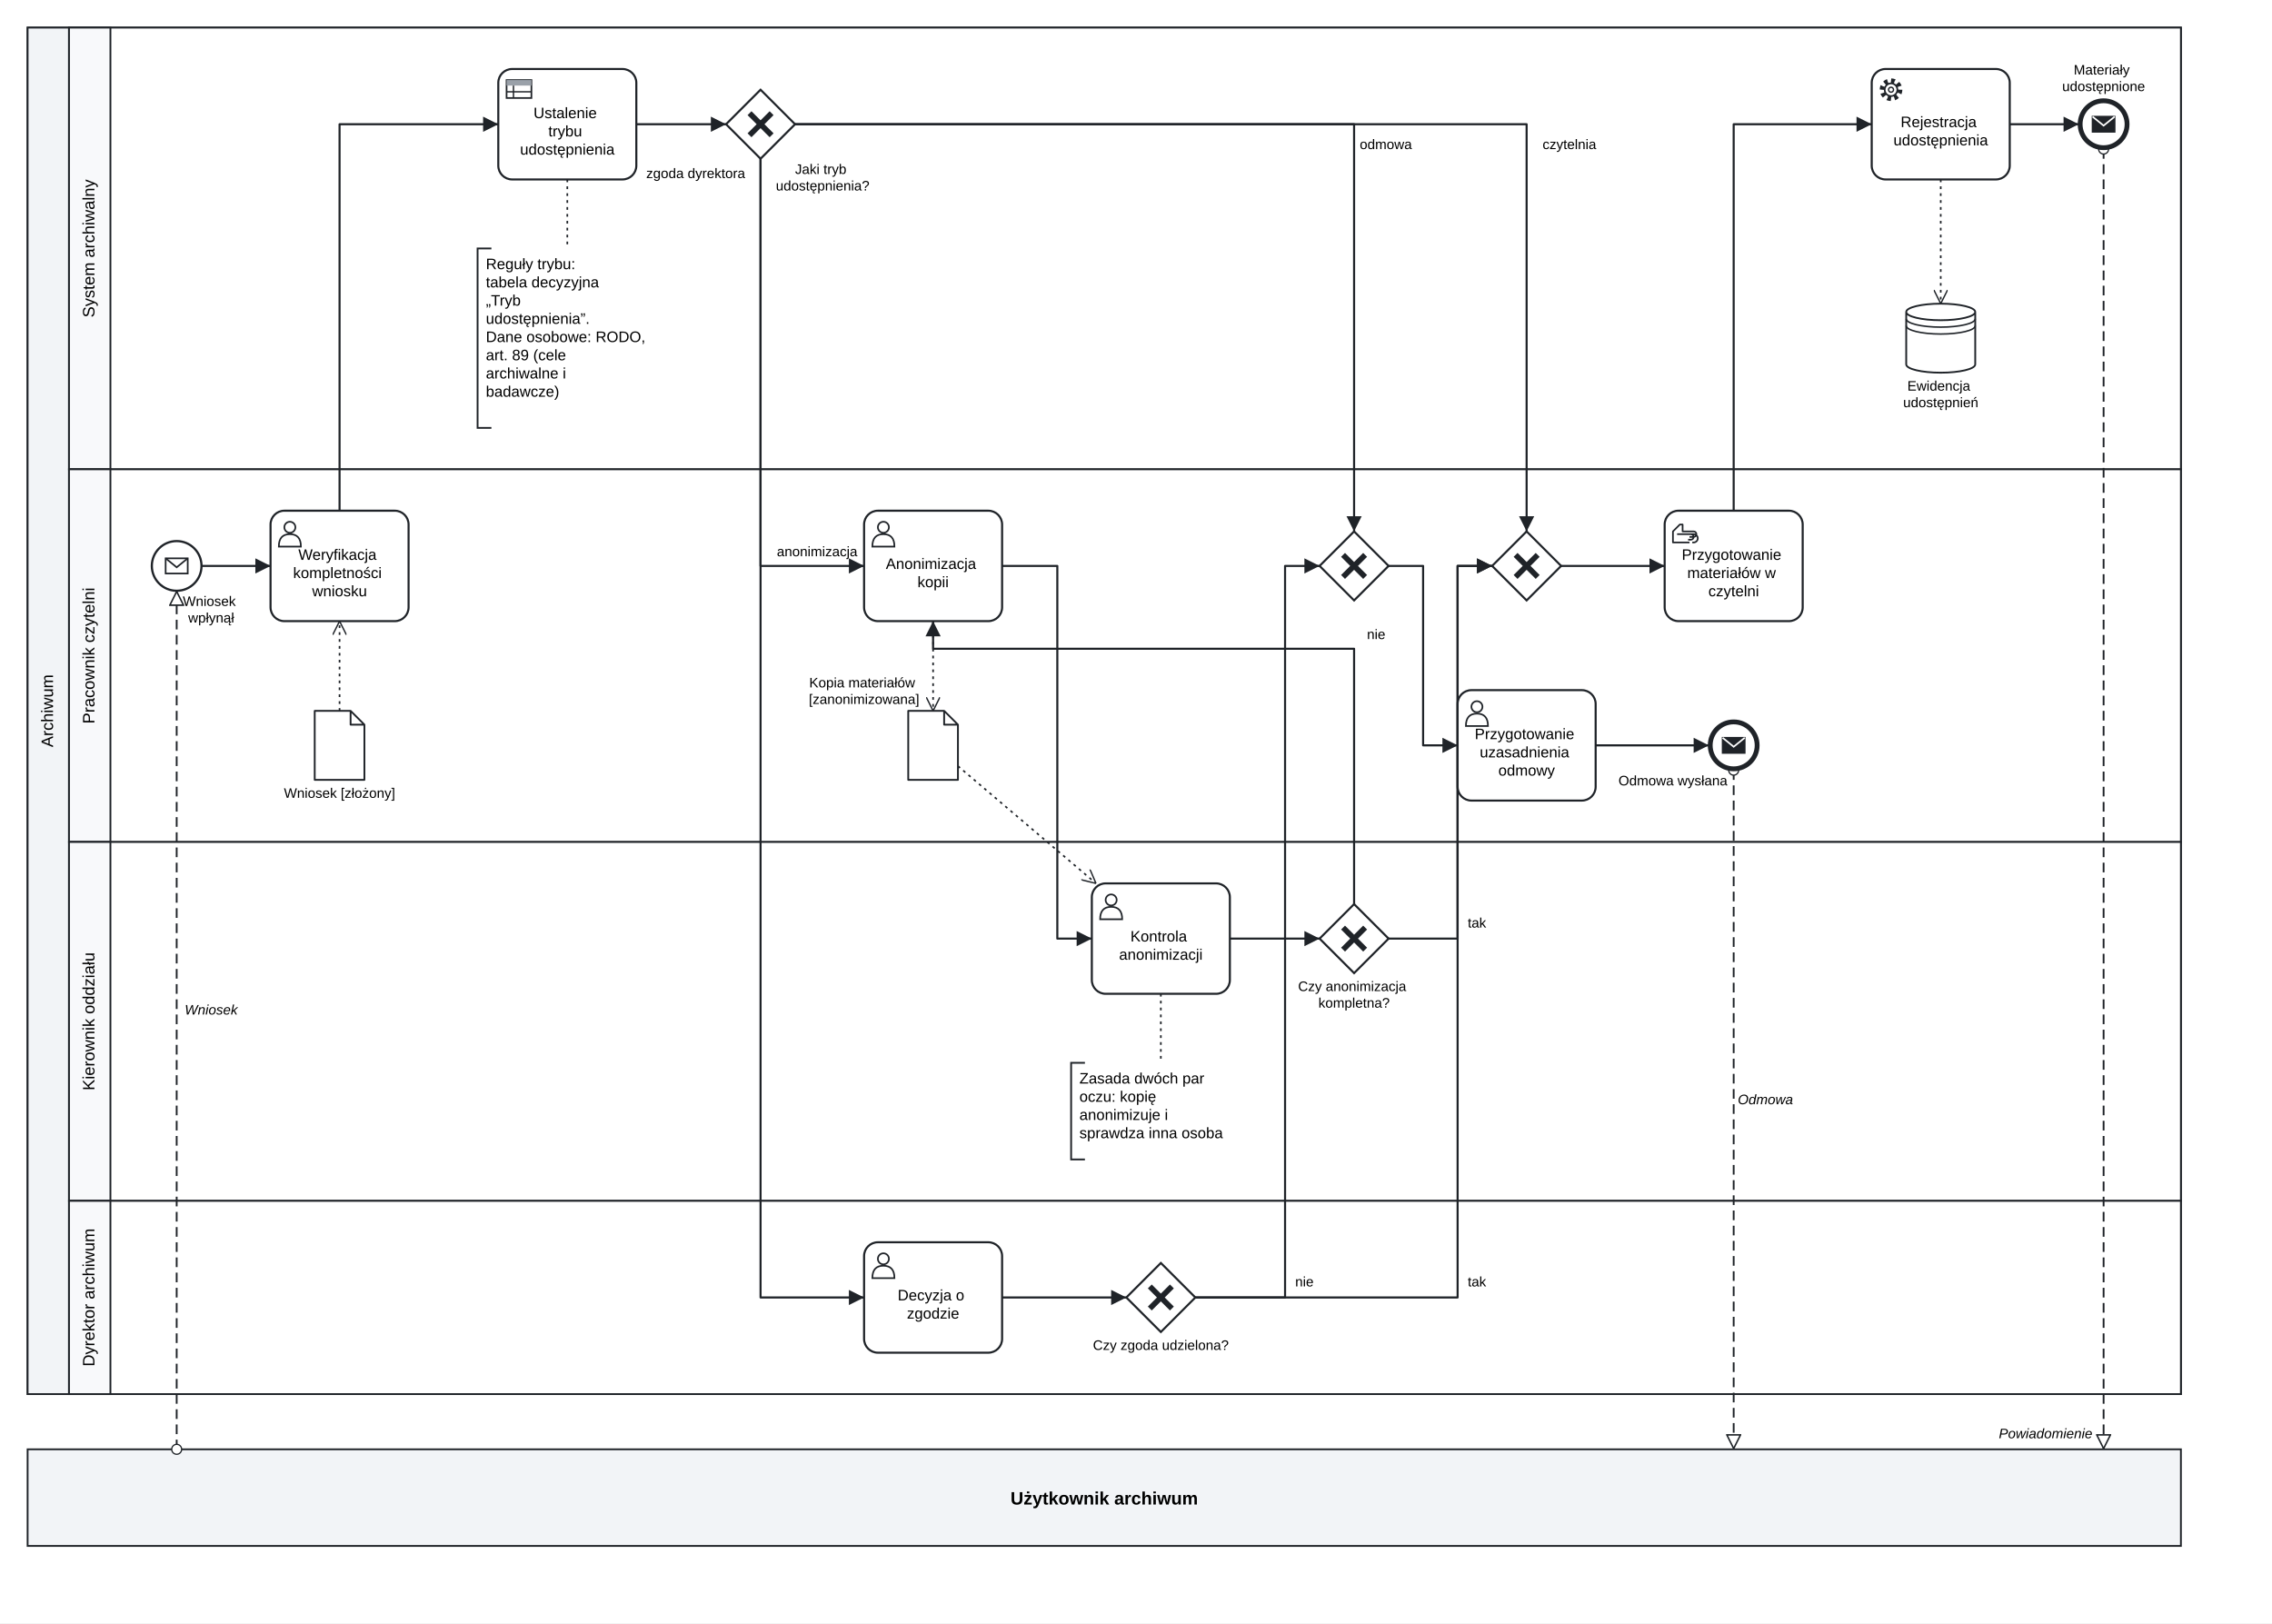
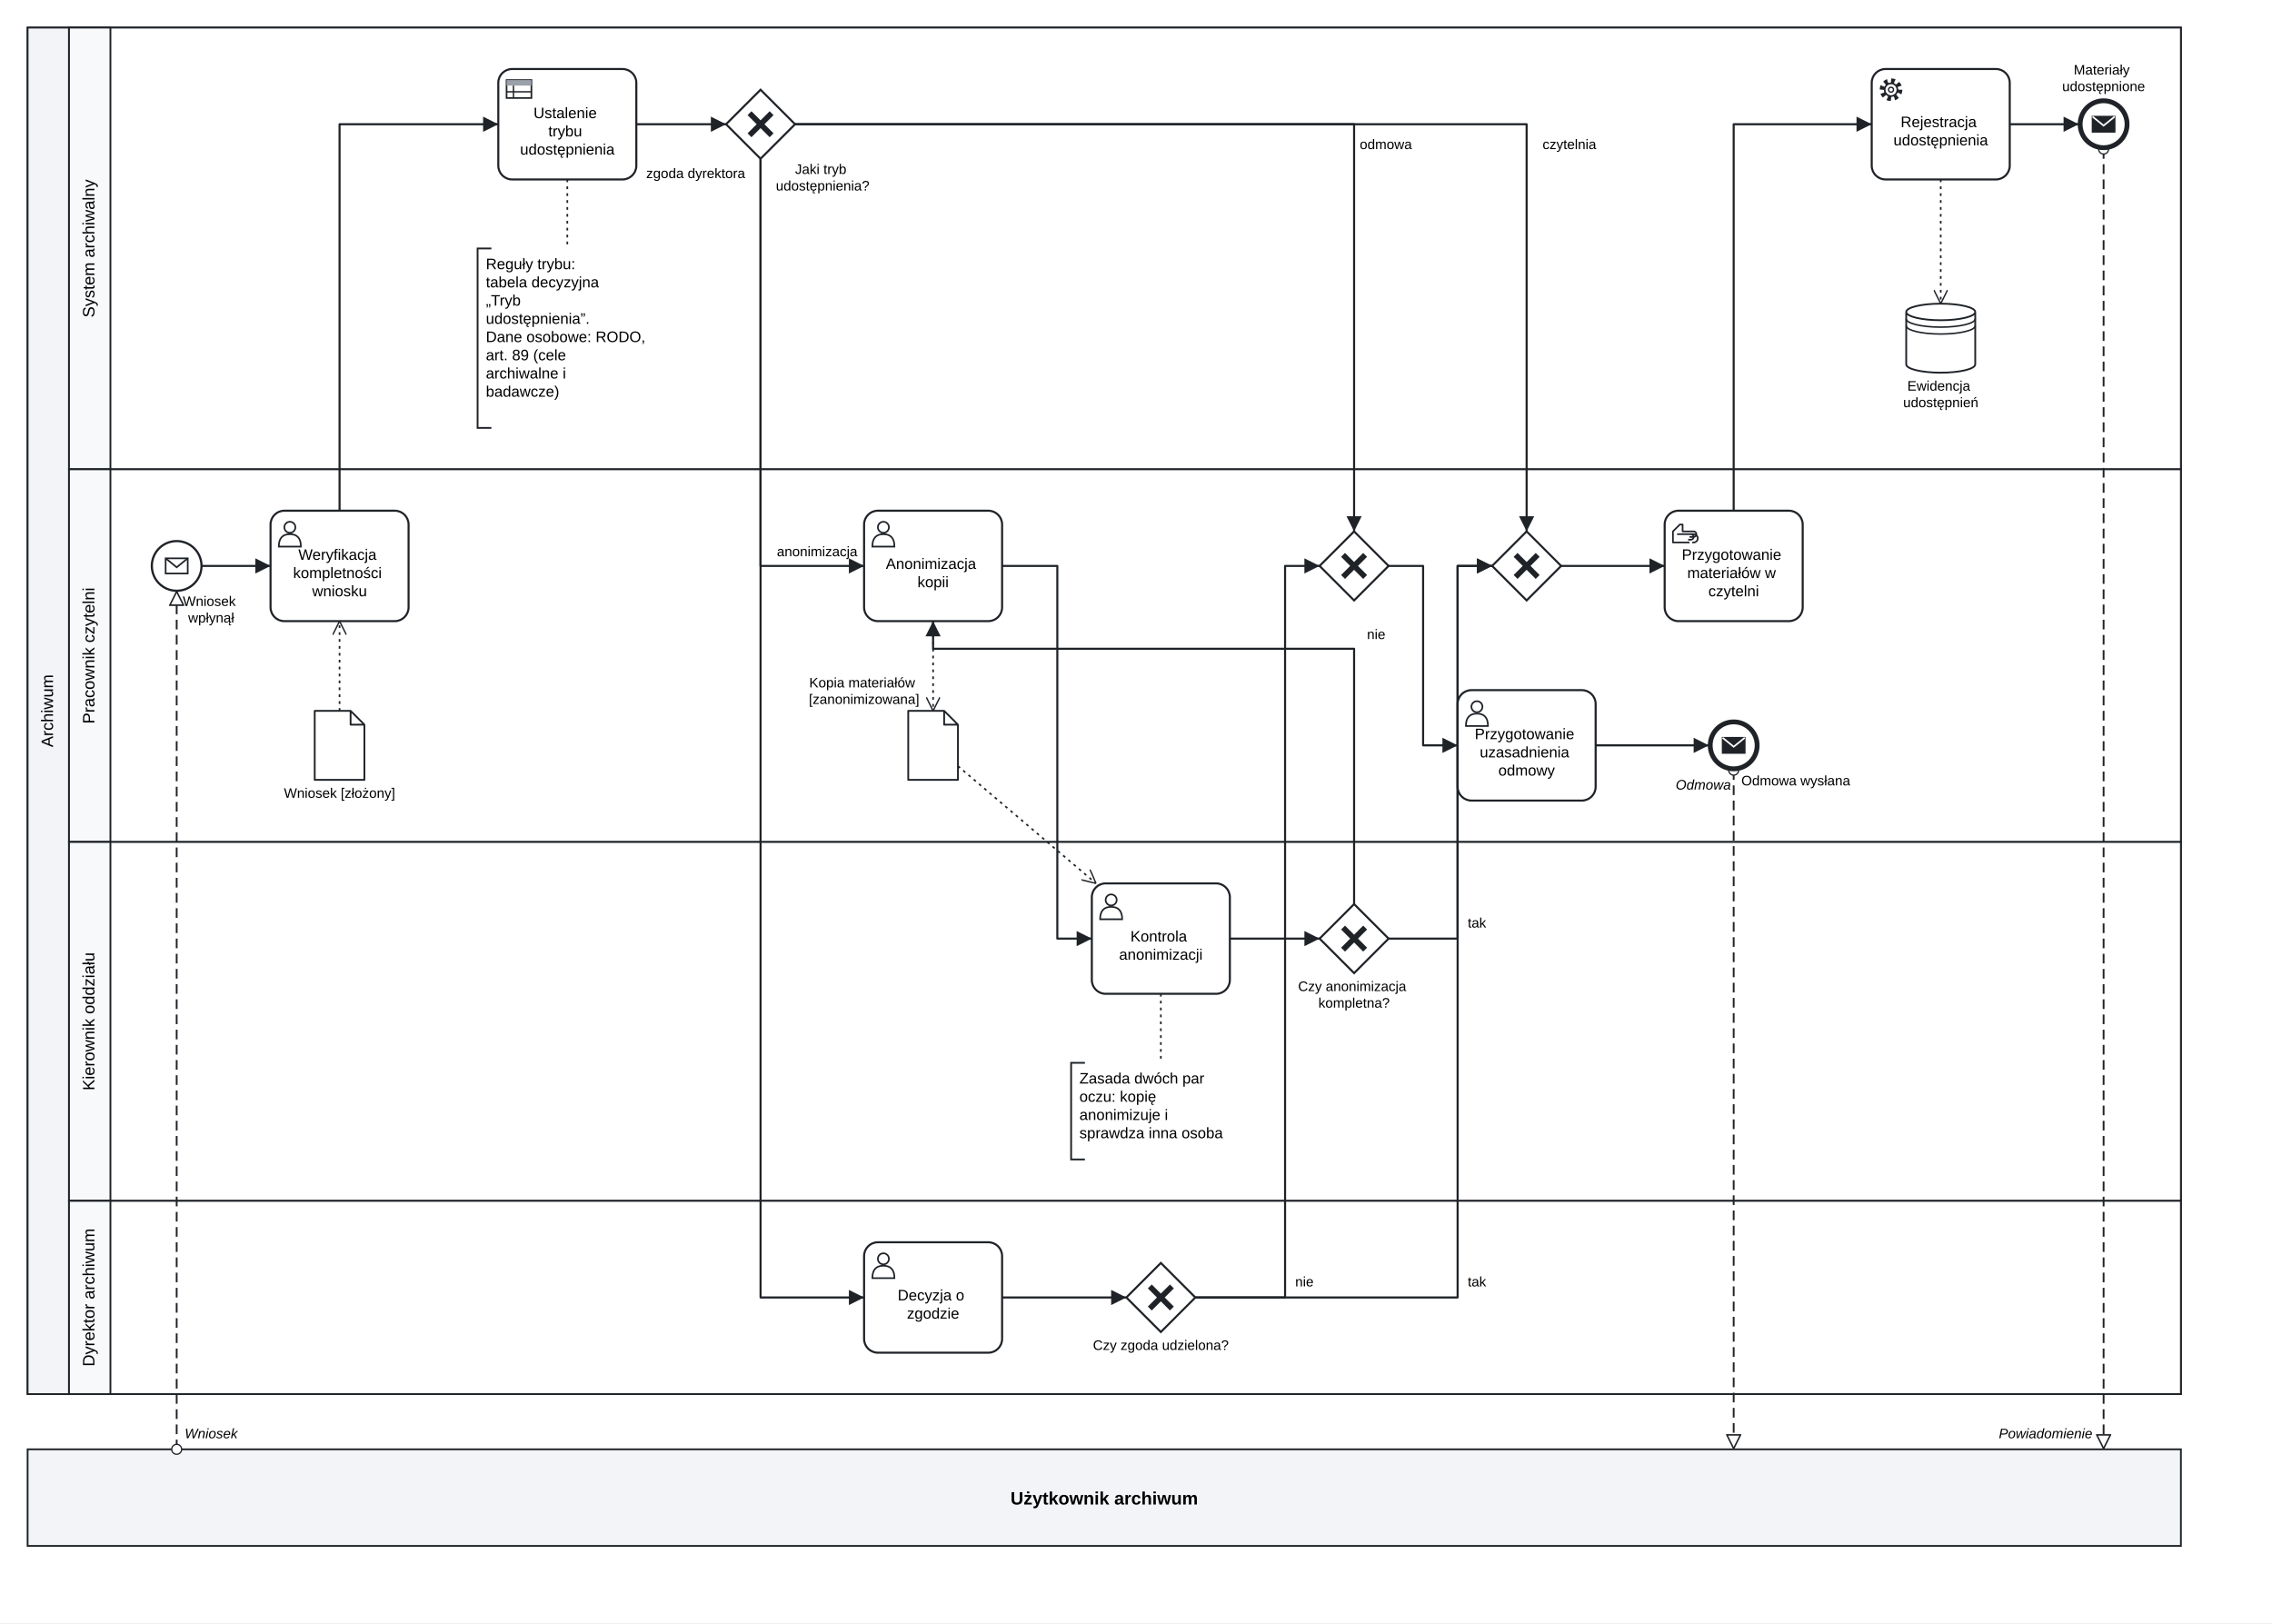
<svg xmlns="http://www.w3.org/2000/svg" viewBox="-20 -20 1646 1176" width="1646" height="1176" font-family="Arial, Helvetica, sans-serif">
  <defs>
    <marker id="seqEnd" viewBox="0 0 10 10" refX="10" refY="5" markerUnits="userSpaceOnUse" markerWidth="11" markerHeight="11" orient="auto">
      <path d="M0,0 L10,5 L0,10 z" fill="#1f2328" />
    </marker>
    <marker id="msgEnd" viewBox="0 0 10 10" refX="10" refY="5" markerUnits="userSpaceOnUse" markerWidth="11" markerHeight="11" orient="auto">
      <path d="M0.5,0.5 L9.5,5 L0.5,9.5 z" fill="#fff" stroke="#1f2328" />
    </marker>
    <marker id="msgStart" viewBox="0 0 10 10" refX="5" refY="5" markerUnits="userSpaceOnUse" markerWidth="9" markerHeight="9">
      <circle cx="5" cy="5" r="4" fill="#fff" stroke="#1f2328" />
    </marker>
    <marker id="assocEnd" viewBox="0 0 10 10" refX="10" refY="5" markerUnits="userSpaceOnUse" markerWidth="10" markerHeight="10" orient="auto">
      <path d="M0,0 L10,5 L0,10" fill="none" stroke="#1f2328" />
    </marker>
  </defs>
  <rect x="-20" y="-20" width="1646" height="1176" fill="#fff" />
  <rect x="0.0" y="0.0" width="1560.0" height="990.0" fill="#fff" stroke="#1f2328" stroke-width="1.3" />
  <rect x="0.0" y="0.0" width="30" height="990.0" fill="#f2f4f7" stroke="#1f2328" stroke-width="1.3" />
  <g transform="rotate(-90 15.0 495.0)">
    <text x="15.0" y="495.0" font-size="12" text-anchor="middle" dominant-baseline="middle" transform="translate(0 0.0)">Archiwum</text>
  </g>
  <rect x="0.0" y="1030.0" width="1560.0" height="70.0" fill="#f2f4f7" stroke="#1f2328" stroke-width="1.3" />
  <text x="780.0" y="1070.0" font-size="13" text-anchor="middle" font-weight="bold">
    <tspan x="780.0" dy="0.0">Użytkownik archiwum</tspan>
  </text>
  <rect x="30.0" y="0.0" width="1530.0" height="320.0" fill="#fff" stroke="#1f2328" stroke-width="1.3" />
  <rect x="30.0" y="0.0" width="30" height="320.0" fill="#f8f9fb" stroke="#1f2328" stroke-width="1.3" />
  <g transform="rotate(-90 45.0 160.0)">
    <text x="45.0" y="160.0" font-size="12" text-anchor="middle" dominant-baseline="middle" transform="translate(0 0.0)">System archiwalny</text>
  </g>
  <rect x="30.0" y="320.0" width="1530.0" height="270.0" fill="#fff" stroke="#1f2328" stroke-width="1.3" />
  <rect x="30.0" y="320.0" width="30" height="270.0" fill="#f8f9fb" stroke="#1f2328" stroke-width="1.3" />
  <g transform="rotate(-90 45.0 455.0)">
    <text x="45.0" y="455.0" font-size="12" text-anchor="middle" dominant-baseline="middle" transform="translate(0 0.0)">Pracownik czytelni</text>
  </g>
  <rect x="30.0" y="590.0" width="1530.0" height="260.0" fill="#fff" stroke="#1f2328" stroke-width="1.3" />
  <rect x="30.0" y="590.0" width="30" height="260.0" fill="#f8f9fb" stroke="#1f2328" stroke-width="1.3" />
  <g transform="rotate(-90 45.0 720.0)">
    <text x="45.0" y="720.0" font-size="12" text-anchor="middle" dominant-baseline="middle" transform="translate(0 0.0)">Kierownik oddziału</text>
  </g>
  <rect x="30.0" y="850.0" width="1530.0" height="140.0" fill="#fff" stroke="#1f2328" stroke-width="1.3" />
  <rect x="30.0" y="850.0" width="30" height="140.0" fill="#f8f9fb" stroke="#1f2328" stroke-width="1.3" />
  <g transform="rotate(-90 45.0 920.0)">
    <text x="45.0" y="920.0" font-size="12" text-anchor="middle" dominant-baseline="middle" transform="translate(0 0.0)">Dyrektor archiwum</text>
  </g>
  <polyline points="108.0,1030.0 108.0,408.0" fill="none" stroke="#1f2328" stroke-width="1.3" stroke-dasharray="7 4" marker-start="url(#msgStart)" marker-end="url(#msgEnd)" />
  <polyline points="1504.0,88.0 1504.0,1030.0" fill="none" stroke="#1f2328" stroke-width="1.3" stroke-dasharray="7 4" marker-start="url(#msgStart)" marker-end="url(#msgEnd)" />
  <polyline points="1236.0,538.0 1236.0,1030.0" fill="none" stroke="#1f2328" stroke-width="1.3" stroke-dasharray="7 4" marker-start="url(#msgStart)" marker-end="url(#msgEnd)" />
  <polyline points="226.0,495.0 226.0,430.0" fill="none" stroke="#1f2328" stroke-width="1.2" stroke-dasharray="2 3" marker-end="url(#assocEnd)" />
  <polyline points="656.0,430.0 656.0,495.0" fill="none" stroke="#1f2328" stroke-width="1.2" stroke-dasharray="2 3" marker-end="url(#assocEnd)" />
  <polyline points="674.0,535.0 774.0,620.0" fill="none" stroke="#1f2328" stroke-width="1.2" stroke-dasharray="2 3" marker-end="url(#assocEnd)" />
  <polyline points="1386.0,110.0 1386.0,200.0" fill="none" stroke="#1f2328" stroke-width="1.2" stroke-dasharray="2 3" marker-end="url(#assocEnd)" />
  <polyline points="126.0,390.0 176.0,390.0" fill="none" stroke="#1f2328" stroke-width="1.5" stroke-linejoin="round" marker-end="url(#seqEnd)" />
  <polyline points="226.0,350.0 226.0,70.0 341.0,70.0" fill="none" stroke="#1f2328" stroke-width="1.5" stroke-linejoin="round" marker-end="url(#seqEnd)" />
  <polyline points="441.0,70.0 506.0,70.0" fill="none" stroke="#1f2328" stroke-width="1.5" stroke-linejoin="round" marker-end="url(#seqEnd)" />
  <polyline points="556.0,70.0 1086.0,70.0 1086.0,365.0" fill="none" stroke="#1f2328" stroke-width="1.5" stroke-linejoin="round" marker-end="url(#seqEnd)" />
  <polyline points="531.0,95.0 531.0,390.0 606.0,390.0" fill="none" stroke="#1f2328" stroke-width="1.5" stroke-linejoin="round" marker-end="url(#seqEnd)" />
  <polyline points="531.0,95.0 531.0,920.0 606.0,920.0" fill="none" stroke="#1f2328" stroke-width="1.5" stroke-linejoin="round" marker-end="url(#seqEnd)" />
  <polyline points="556.0,70.0 961.0,70.0 961.0,365.0" fill="none" stroke="#1f2328" stroke-width="1.5" stroke-linejoin="round" marker-end="url(#seqEnd)" />
  <polyline points="706.0,390.0 746.0,390.0 746.0,660.0 771.0,660.0" fill="none" stroke="#1f2328" stroke-width="1.5" stroke-linejoin="round" marker-end="url(#seqEnd)" />
  <polyline points="871.0,660.0 936.0,660.0" fill="none" stroke="#1f2328" stroke-width="1.5" stroke-linejoin="round" marker-end="url(#seqEnd)" />
  <polyline points="986.0,660.0 1036.0,660.0 1036.0,390.0 1061.0,390.0" fill="none" stroke="#1f2328" stroke-width="1.5" stroke-linejoin="round" marker-end="url(#seqEnd)" />
  <polyline points="961.0,635.0 961.0,450.0 656.0,450.0 656.0,430.0" fill="none" stroke="#1f2328" stroke-width="1.5" stroke-linejoin="round" marker-end="url(#seqEnd)" />
  <polyline points="706.0,920.0 796.0,920.0" fill="none" stroke="#1f2328" stroke-width="1.5" stroke-linejoin="round" marker-end="url(#seqEnd)" />
  <polyline points="846.0,920.0 1036.0,920.0 1036.0,390.0 1061.0,390.0" fill="none" stroke="#1f2328" stroke-width="1.5" stroke-linejoin="round" marker-end="url(#seqEnd)" />
  <polyline points="846.0,920.0 911.0,920.0 911.0,390.0 936.0,390.0" fill="none" stroke="#1f2328" stroke-width="1.5" stroke-linejoin="round" marker-end="url(#seqEnd)" />
  <polyline points="1111.0,390.0 1186.0,390.0" fill="none" stroke="#1f2328" stroke-width="1.5" stroke-linejoin="round" marker-end="url(#seqEnd)" />
  <polyline points="1236.0,350.0 1236.0,70.0 1336.0,70.0" fill="none" stroke="#1f2328" stroke-width="1.5" stroke-linejoin="round" marker-end="url(#seqEnd)" />
  <polyline points="1436.0,70.0 1486.0,70.0" fill="none" stroke="#1f2328" stroke-width="1.5" stroke-linejoin="round" marker-end="url(#seqEnd)" />
  <polyline points="986.0,390.0 1011.0,390.0 1011.0,520.0 1036.0,520.0" fill="none" stroke="#1f2328" stroke-width="1.5" stroke-linejoin="round" marker-end="url(#seqEnd)" />
  <polyline points="1136.0,520.0 1218.0,520.0" fill="none" stroke="#1f2328" stroke-width="1.5" stroke-linejoin="round" marker-end="url(#seqEnd)" />
  <polyline points="391.0,110.0 391.0,160.0" fill="none" stroke="#1f2328" stroke-width="1.2" stroke-dasharray="2 3" />
  <polyline points="821.0,700.0 821.0,750.0" fill="none" stroke="#1f2328" stroke-width="1.2" stroke-dasharray="2 3" />
  <path d="M208.0,495.0 h26.0 l10,10 v40.0 h-36.0 z M234.0,495.0 v10 h10" fill="#fff" stroke="#1f2328" stroke-width="1.3" stroke-linejoin="round" />
  <path d="M638.0,495.0 h26.0 l10,10 v40.0 h-36.0 z M664.0,495.0 v10 h10" fill="#fff" stroke="#1f2328" stroke-width="1.3" stroke-linejoin="round" />
  <path d="M1361.0,206.0 a25.0,6 0 0 0 50.0,0 a25.0,6 0 0 0 -50.0,0 v38.0 a25.0,6 0 0 0 50.0,0 v-38.0" fill="#fff" stroke="#1f2328" stroke-width="1.3" />
  <path d="M1361.0,211.0 a25.0,6 0 0 0 50.0,0 M1361.0,216.0 a25.0,6 0 0 0 50.0,0" fill="none" stroke="#1f2328" stroke-width="1.1" />
  <circle cx="108.0" cy="390.0" r="18" fill="#fff" stroke="#1f2328" stroke-width="1.6" />
  <rect x="100.0" y="384.5" width="16" height="11" fill="#fff" stroke="#1f2328" stroke-width="1.2" />
  <polyline points="100.0,384.5 108.0,391.0 116.0,384.5" fill="none" stroke="#1f2328" stroke-width="1.2" />
  <rect x="176.0" y="350.0" width="100.0" height="80.0" rx="10" fill="#fff" stroke="#1f2328" stroke-width="1.5" />
  <circle cx="190.0" cy="362.0" r="4" fill="#fff" stroke="#1f2328" stroke-width="1.2" />
  <path d="M182.0,376.0 Q182.0,367.0 190.0,367.0 Q198.0,367.0 198.0,376.0 Z" fill="#fff" stroke="#1f2328" stroke-width="1.2" />
  <text x="226.0" y="385.6" font-size="11" text-anchor="middle">
    <tspan x="226.0" dy="0.0">Weryfikacja</tspan>
    <tspan x="226.0" dy="13.2">kompletności</tspan>
    <tspan x="226.0" dy="13.2">wniosku</tspan>
  </text>
  <rect x="341.0" y="30.0" width="100.0" height="80.0" rx="10" fill="#fff" stroke="#1f2328" stroke-width="1.5" />
  <rect x="347.0" y="38.0" width="18" height="13" fill="#fff" stroke="#1f2328" stroke-width="1.2" />
  <rect x="347.0" y="38.0" width="18" height="4" fill="#9aa1a9" />
  <line x1="347.0" y1="46.5" x2="365.0" y2="46.5" stroke="#1f2328" stroke-width="1" />
  <line x1="352.0" y1="42.0" x2="352.0" y2="51.0" stroke="#1f2328" stroke-width="1" />
  <text x="391.0" y="65.6" font-size="11" text-anchor="middle">
    <tspan x="391.0" dy="0.0">Ustalenie</tspan>
    <tspan x="391.0" dy="13.2">trybu</tspan>
    <tspan x="391.0" dy="13.2">udostępnienia</tspan>
  </text>
  <polygon points="531.0,45.0 556.0,70.0 531.0,95.0 506.0,70.0" fill="#fff" stroke="#1f2328" stroke-width="1.5" />
  <path d="M523.0,62.0 L539.0,78.0 M539.0,62.0 L523.0,78.0" stroke="#1f2328" stroke-width="4" />
  <rect x="606.0" y="350.0" width="100.0" height="80.0" rx="10" fill="#fff" stroke="#1f2328" stroke-width="1.5" />
  <circle cx="620.0" cy="362.0" r="4" fill="#fff" stroke="#1f2328" stroke-width="1.2" />
  <path d="M612.0,376.0 Q612.0,367.0 620.0,367.0 Q628.0,367.0 628.0,376.0 Z" fill="#fff" stroke="#1f2328" stroke-width="1.2" />
  <text x="656.0" y="392.2" font-size="11" text-anchor="middle">
    <tspan x="656.0" dy="0.0">Anonimizacja</tspan>
    <tspan x="656.0" dy="13.2">kopii</tspan>
  </text>
  <rect x="771.0" y="620.0" width="100.0" height="80.0" rx="10" fill="#fff" stroke="#1f2328" stroke-width="1.5" />
  <circle cx="785.0" cy="632.0" r="4" fill="#fff" stroke="#1f2328" stroke-width="1.2" />
  <path d="M777.0,646.0 Q777.0,637.0 785.0,637.0 Q793.0,637.0 793.0,646.0 Z" fill="#fff" stroke="#1f2328" stroke-width="1.2" />
  <text x="821.0" y="662.1" font-size="11" text-anchor="middle">
    <tspan x="821.0" dy="0.0">Kontrola</tspan>
    <tspan x="821.0" dy="13.2">anonimizacji</tspan>
  </text>
  <polygon points="961.0,635.0 986.0,660.0 961.0,685.0 936.0,660.0" fill="#fff" stroke="#1f2328" stroke-width="1.5" />
  <path d="M953.0,652.0 L969.0,668.0 M969.0,652.0 L953.0,668.0" stroke="#1f2328" stroke-width="4" />
  <rect x="606.0" y="880.0" width="100.0" height="80.0" rx="10" fill="#fff" stroke="#1f2328" stroke-width="1.5" />
  <circle cx="620.0" cy="892.0" r="4" fill="#fff" stroke="#1f2328" stroke-width="1.2" />
  <path d="M612.0,906.0 Q612.0,897.0 620.0,897.0 Q628.0,897.0 628.0,906.0 Z" fill="#fff" stroke="#1f2328" stroke-width="1.2" />
  <text x="656.0" y="922.1" font-size="11" text-anchor="middle">
    <tspan x="656.0" dy="0.0">Decyzja o</tspan>
    <tspan x="656.0" dy="13.2">zgodzie</tspan>
  </text>
  <polygon points="821.0,895.0 846.0,920.0 821.0,945.0 796.0,920.0" fill="#fff" stroke="#1f2328" stroke-width="1.5" />
  <path d="M813.0,912.0 L829.0,928.0 M829.0,912.0 L813.0,928.0" stroke="#1f2328" stroke-width="4" />
  <polygon points="1086.0,365.0 1111.0,390.0 1086.0,415.0 1061.0,390.0" fill="#fff" stroke="#1f2328" stroke-width="1.5" />
  <path d="M1078.0,382.0 L1094.0,398.0 M1094.0,382.0 L1078.0,398.0" stroke="#1f2328" stroke-width="4" />
  <rect x="1186.0" y="350.0" width="100.0" height="80.0" rx="10" fill="#fff" stroke="#1f2328" stroke-width="1.5" />
  <path d="M1195.0,367.0 h12 a3,3 0 0 1 0,6 h-1 M1204.0,373.0 h-12 v-8 l5,-5 h2 v5 h8 a2,2 0 0 1 0,4 h-3 M1202.0,367.0 h3 a2,2 0 0 1 0,4 h-2" fill="#fff" stroke="#1f2328" stroke-width="1.2" stroke-linejoin="round" />
  <text x="1236.0" y="385.6" font-size="11" text-anchor="middle">
    <tspan x="1236.0" dy="0.0">Przygotowanie</tspan>
    <tspan x="1236.0" dy="13.2">materiałów w</tspan>
    <tspan x="1236.0" dy="13.2">czytelni</tspan>
  </text>
  <rect x="1336.0" y="30.0" width="100.0" height="80.0" rx="10" fill="#fff" stroke="#1f2328" stroke-width="1.5" />
  <circle cx="1350.0" cy="45.0" r="6.5" fill="none" stroke="#1f2328" stroke-width="3.4" stroke-dasharray="2.6 2.5" />
  <circle cx="1350.0" cy="45.0" r="4.6" fill="#fff" stroke="#1f2328" stroke-width="1.2" />
  <circle cx="1350.0" cy="45.0" r="1.8" fill="none" stroke="#1f2328" stroke-width="1" />
  <text x="1386.0" y="72.1" font-size="11" text-anchor="middle">
    <tspan x="1386.0" dy="0.0">Rejestracja</tspan>
    <tspan x="1386.0" dy="13.2">udostępnienia</tspan>
  </text>
  <circle cx="1504.0" cy="70.0" r="17" fill="#fff" stroke="#1f2328" stroke-width="3.5" />
  <rect x="1496.0" y="64.5" width="16" height="11" fill="#1f2328" stroke="#1f2328" stroke-width="1.2" />
  <polyline points="1496.0,64.5 1504.0,71.0 1512.0,64.5" fill="none" stroke="#fff" stroke-width="1.2" />
  <polygon points="961.0,365.0 986.0,390.0 961.0,415.0 936.0,390.0" fill="#fff" stroke="#1f2328" stroke-width="1.5" />
  <path d="M953.0,382.0 L969.0,398.0 M969.0,382.0 L953.0,398.0" stroke="#1f2328" stroke-width="4" />
  <rect x="1036.0" y="480.0" width="100.0" height="80.0" rx="10" fill="#fff" stroke="#1f2328" stroke-width="1.5" />
  <circle cx="1050.0" cy="492.0" r="4" fill="#fff" stroke="#1f2328" stroke-width="1.2" />
  <path d="M1042.0,506.0 Q1042.0,497.0 1050.0,497.0 Q1058.0,497.0 1058.0,506.0 Z" fill="#fff" stroke="#1f2328" stroke-width="1.2" />
  <text x="1086.0" y="515.5" font-size="11" text-anchor="middle">
    <tspan x="1086.0" dy="0.0">Przygotowanie</tspan>
    <tspan x="1086.0" dy="13.2">uzasadnienia</tspan>
    <tspan x="1086.0" dy="13.2">odmowy</tspan>
  </text>
  <circle cx="1236.0" cy="520.0" r="17" fill="#fff" stroke="#1f2328" stroke-width="3.5" />
  <rect x="1228.0" y="514.5" width="16" height="11" fill="#1f2328" stroke="#1f2328" stroke-width="1.2" />
  <polyline points="1228.0,514.5 1236.0,521.0 1244.0,514.5" fill="none" stroke="#fff" stroke-width="1.2" />
  <path d="M336.0,160.0 h-10 v130.0 h10" fill="none" stroke="#1f2328" stroke-width="1.3" />
  <text x="332.0" y="175.0" font-size="11" text-anchor="start">
    <tspan x="332.0" dy="0.0">Reguły trybu:</tspan>
    <tspan x="332.0" dy="13.2">tabela decyzyjna</tspan>
    <tspan x="332.0" dy="13.2">„Tryb</tspan>
    <tspan x="332.0" dy="13.2">udostępnienia”.</tspan>
    <tspan x="332.0" dy="13.2">Dane osobowe: RODO,</tspan>
    <tspan x="332.0" dy="13.2">art. 89 (cele</tspan>
    <tspan x="332.0" dy="13.2">archiwalne i</tspan>
    <tspan x="332.0" dy="13.2">badawcze)</tspan>
  </text>
  <path d="M766.0,750.0 h-10 v70.0 h10" fill="none" stroke="#1f2328" stroke-width="1.3" />
  <text x="762.0" y="765.0" font-size="11" text-anchor="start">
    <tspan x="762.0" dy="0.0">Zasada dwóch par</tspan>
    <tspan x="762.0" dy="13.2">oczu: kopię</tspan>
    <tspan x="762.0" dy="13.2">anonimizuje i</tspan>
    <tspan x="762.0" dy="13.2">sprawdza inna osoba</tspan>
  </text>
-   <text x="133.0" y="715.0" font-size="10" text-anchor="middle" font-style="italic">
+   <text x="133.0" y="1022.0" font-size="10" text-anchor="middle" font-style="italic">
    <tspan x="133.0" dy="0.0">Wniosek</tspan>
  </text>
  <text x="1462.0" y="1022.0" font-size="10" text-anchor="middle" font-style="italic">
    <tspan x="1462.0" dy="0.0">Powiadomienie</tspan>
  </text>
-   <text x="1259.0" y="780.0" font-size="10" text-anchor="middle" font-style="italic">
-     <tspan x="1259.0" dy="0.0">Odmowa</tspan>
+   <text x="1214.0" y="552.0" font-size="10" text-anchor="middle" font-style="italic">
+     <tspan x="1214.0" dy="0.0">Odmowa</tspan>
  </text>
  <text x="1117.0" y="88.0" font-size="10" text-anchor="middle">
    <tspan x="1117.0" dy="0.0">czytelnia</tspan>
  </text>
  <text x="572.0" y="383.0" font-size="10" text-anchor="middle">
    <tspan x="572.0" dy="0.0">anonimizacja</tspan>
  </text>
  <text x="484.0" y="109.0" font-size="10" text-anchor="middle">
    <tspan x="484.0" dy="0.0">zgoda dyrektora</tspan>
  </text>
  <text x="984.0" y="88.0" font-size="10" text-anchor="middle">
    <tspan x="984.0" dy="0.0">odmowa</tspan>
  </text>
  <text x="1050.0" y="652.0" font-size="10" text-anchor="middle">
    <tspan x="1050.0" dy="0.0">tak</tspan>
  </text>
  <text x="977.0" y="443.0" font-size="10" text-anchor="middle">
    <tspan x="977.0" dy="0.0">nie</tspan>
  </text>
  <text x="1050.0" y="912.0" font-size="10" text-anchor="middle">
    <tspan x="1050.0" dy="0.0">tak</tspan>
  </text>
  <text x="925.0" y="912.0" font-size="10" text-anchor="middle">
    <tspan x="925.0" dy="0.0">nie</tspan>
  </text>
  <text x="226.0" y="558.0" font-size="10" text-anchor="middle">
    <tspan x="226.0" dy="0.0">Wniosek [złożony]</tspan>
  </text>
  <text x="606.0" y="478.0" font-size="10" text-anchor="middle">
    <tspan x="606.0" dy="0.0">Kopia materiałów</tspan>
    <tspan x="606.0" dy="12.0">[zanonimizowana]</tspan>
  </text>
  <text x="1386.0" y="263.0" font-size="10" text-anchor="middle">
    <tspan x="1386.0" dy="0.0">Ewidencja</tspan>
    <tspan x="1386.0" dy="12.0">udostępnień</tspan>
  </text>
  <text x="133.0" y="419.0" font-size="10" text-anchor="middle">
    <tspan x="133.0" dy="0.0">Wniosek</tspan>
    <tspan x="133.0" dy="12.0">wpłynął</tspan>
  </text>
  <text x="576.0" y="106.0" font-size="10" text-anchor="middle">
    <tspan x="576.0" dy="0.0">Jaki tryb</tspan>
    <tspan x="576.0" dy="12.0">udostępnienia?</tspan>
  </text>
  <text x="961.0" y="698.0" font-size="10" text-anchor="middle">
    <tspan x="961.0" dy="0.0">Czy anonimizacja</tspan>
    <tspan x="961.0" dy="12.0">kompletna?</tspan>
  </text>
  <text x="821.0" y="958.0" font-size="10" text-anchor="middle">
    <tspan x="821.0" dy="0.0">Czy zgoda udzielona?</tspan>
  </text>
  <text x="1504.0" y="34.0" font-size="10" text-anchor="middle">
    <tspan x="1504.0" dy="0.0">Materiały</tspan>
    <tspan x="1504.0" dy="12.0">udostępnione</tspan>
  </text>
-   <text x="1192.0" y="549.0" font-size="10" text-anchor="middle">
-     <tspan x="1192.0" dy="0.0">Odmowa wysłana</tspan>
+   <text x="1281.0" y="549.0" font-size="10" text-anchor="middle">
+     <tspan x="1281.0" dy="0.0">Odmowa wysłana</tspan>
  </text>
</svg>
